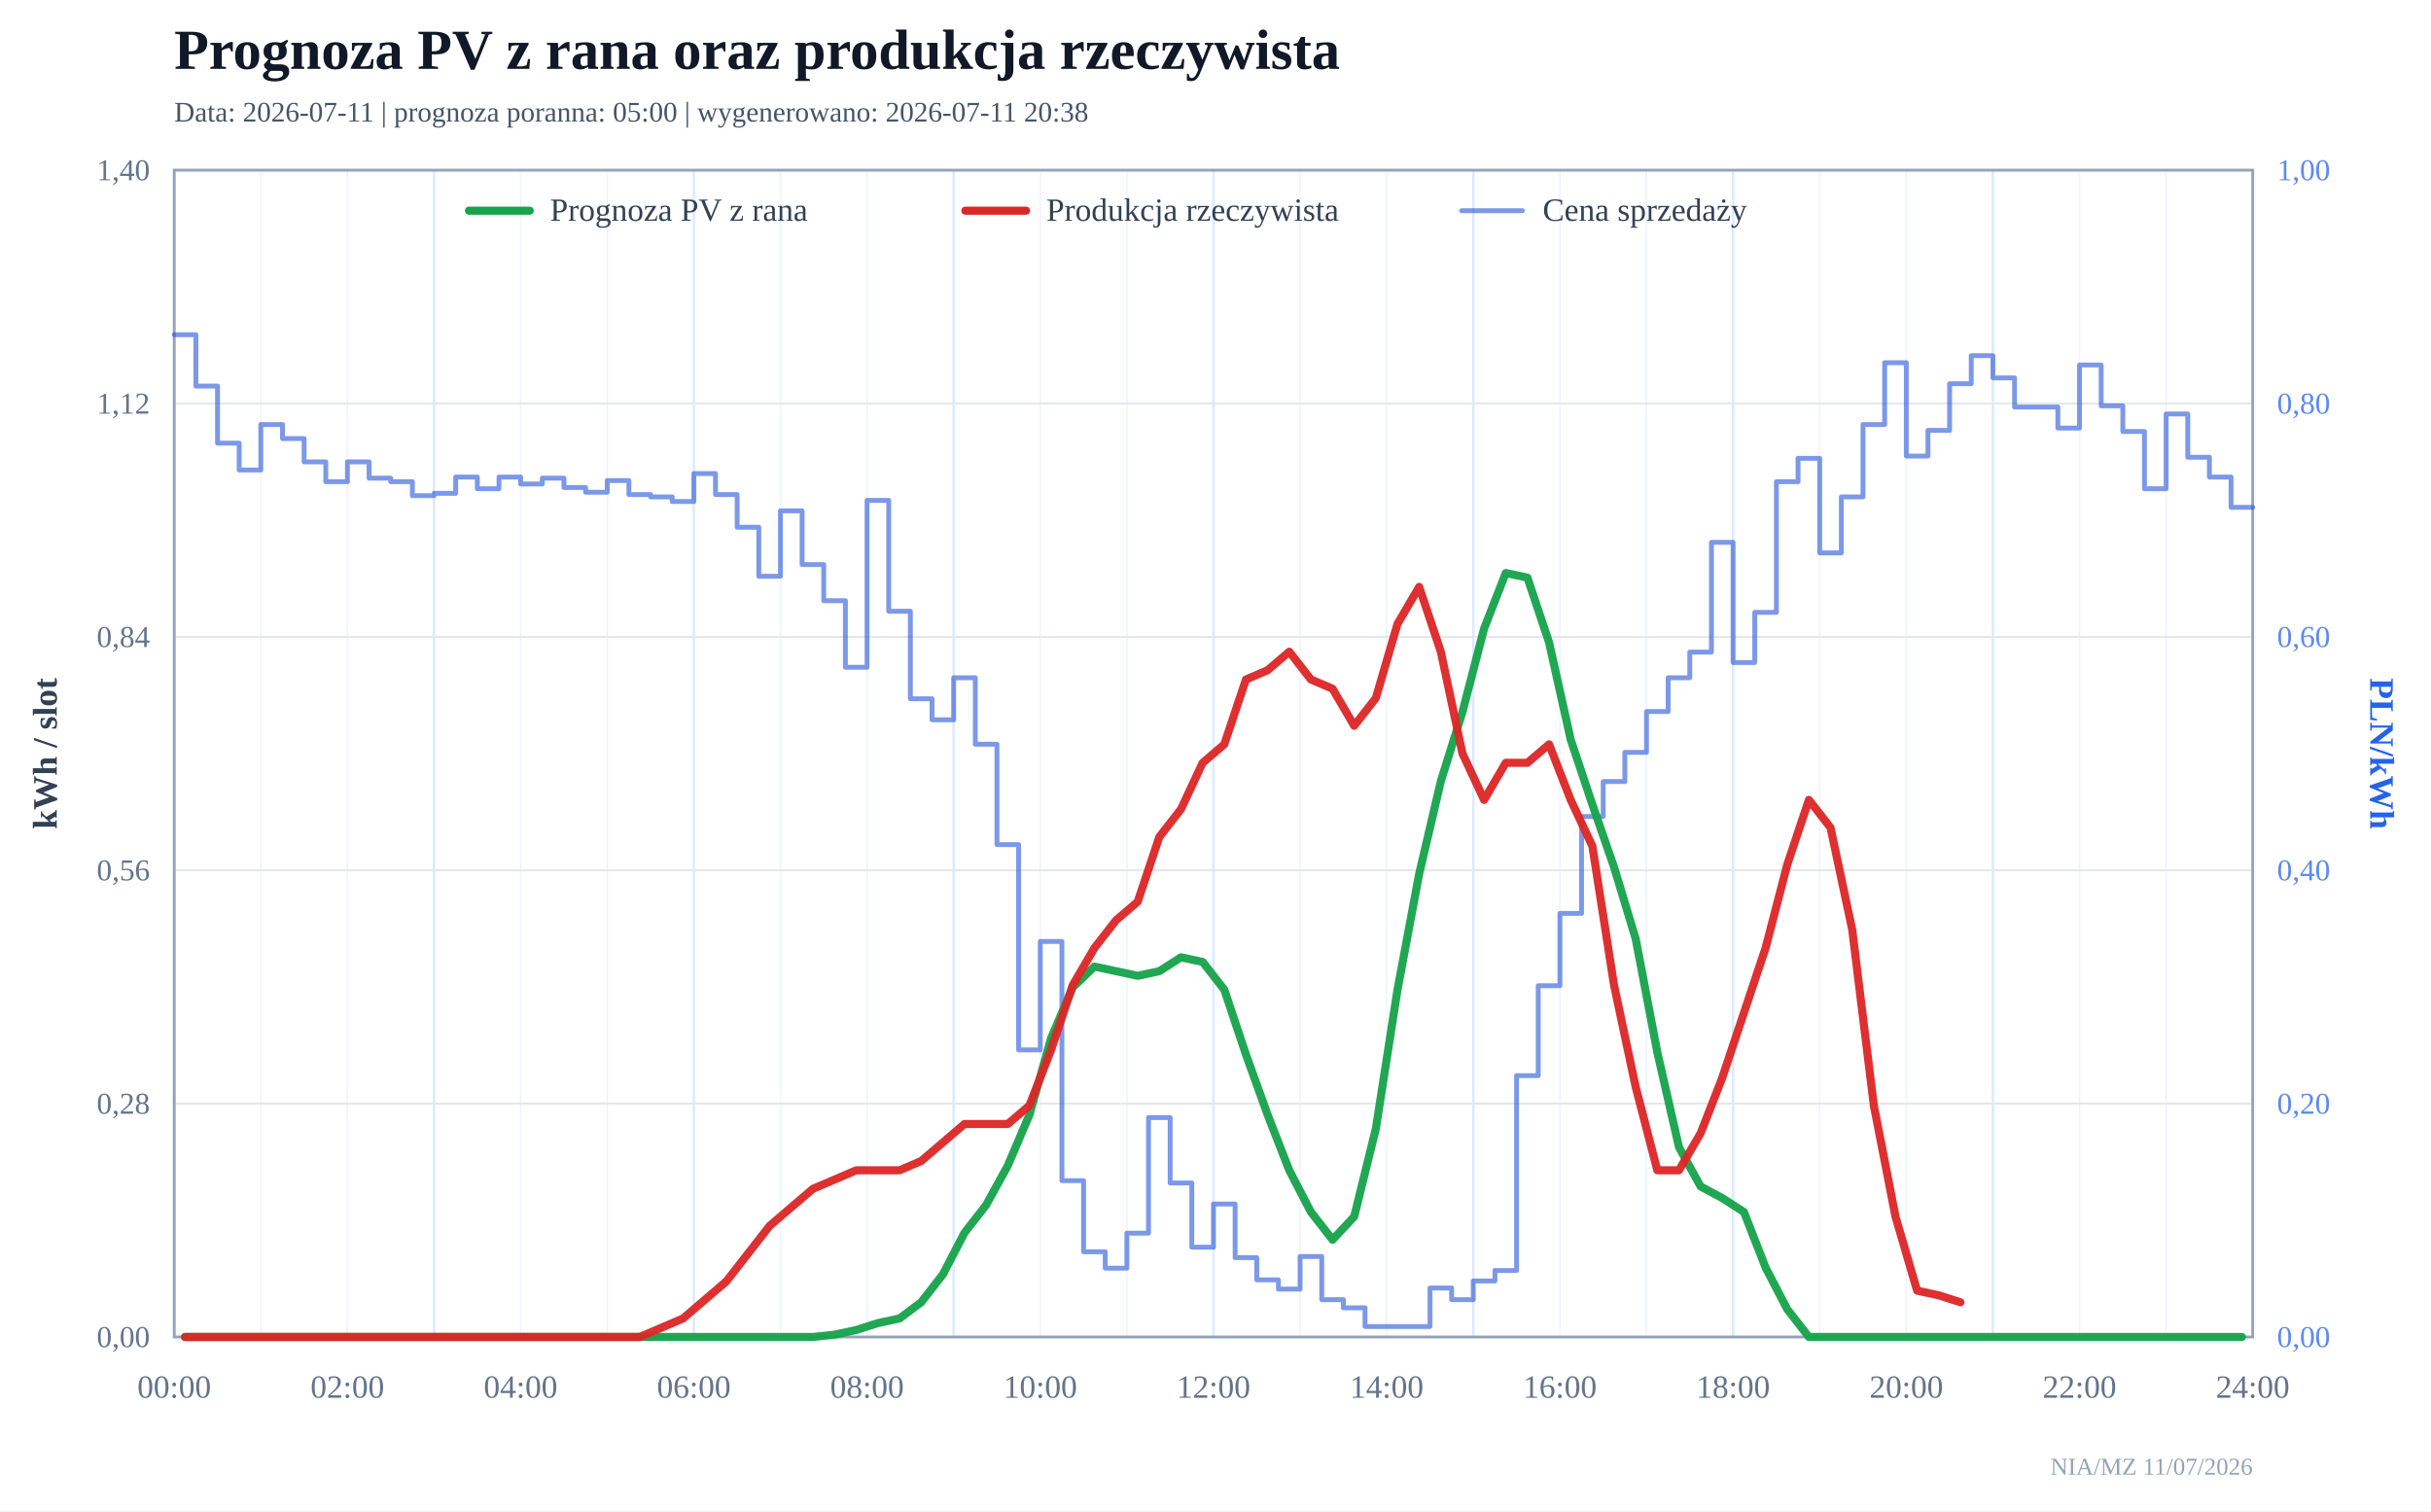
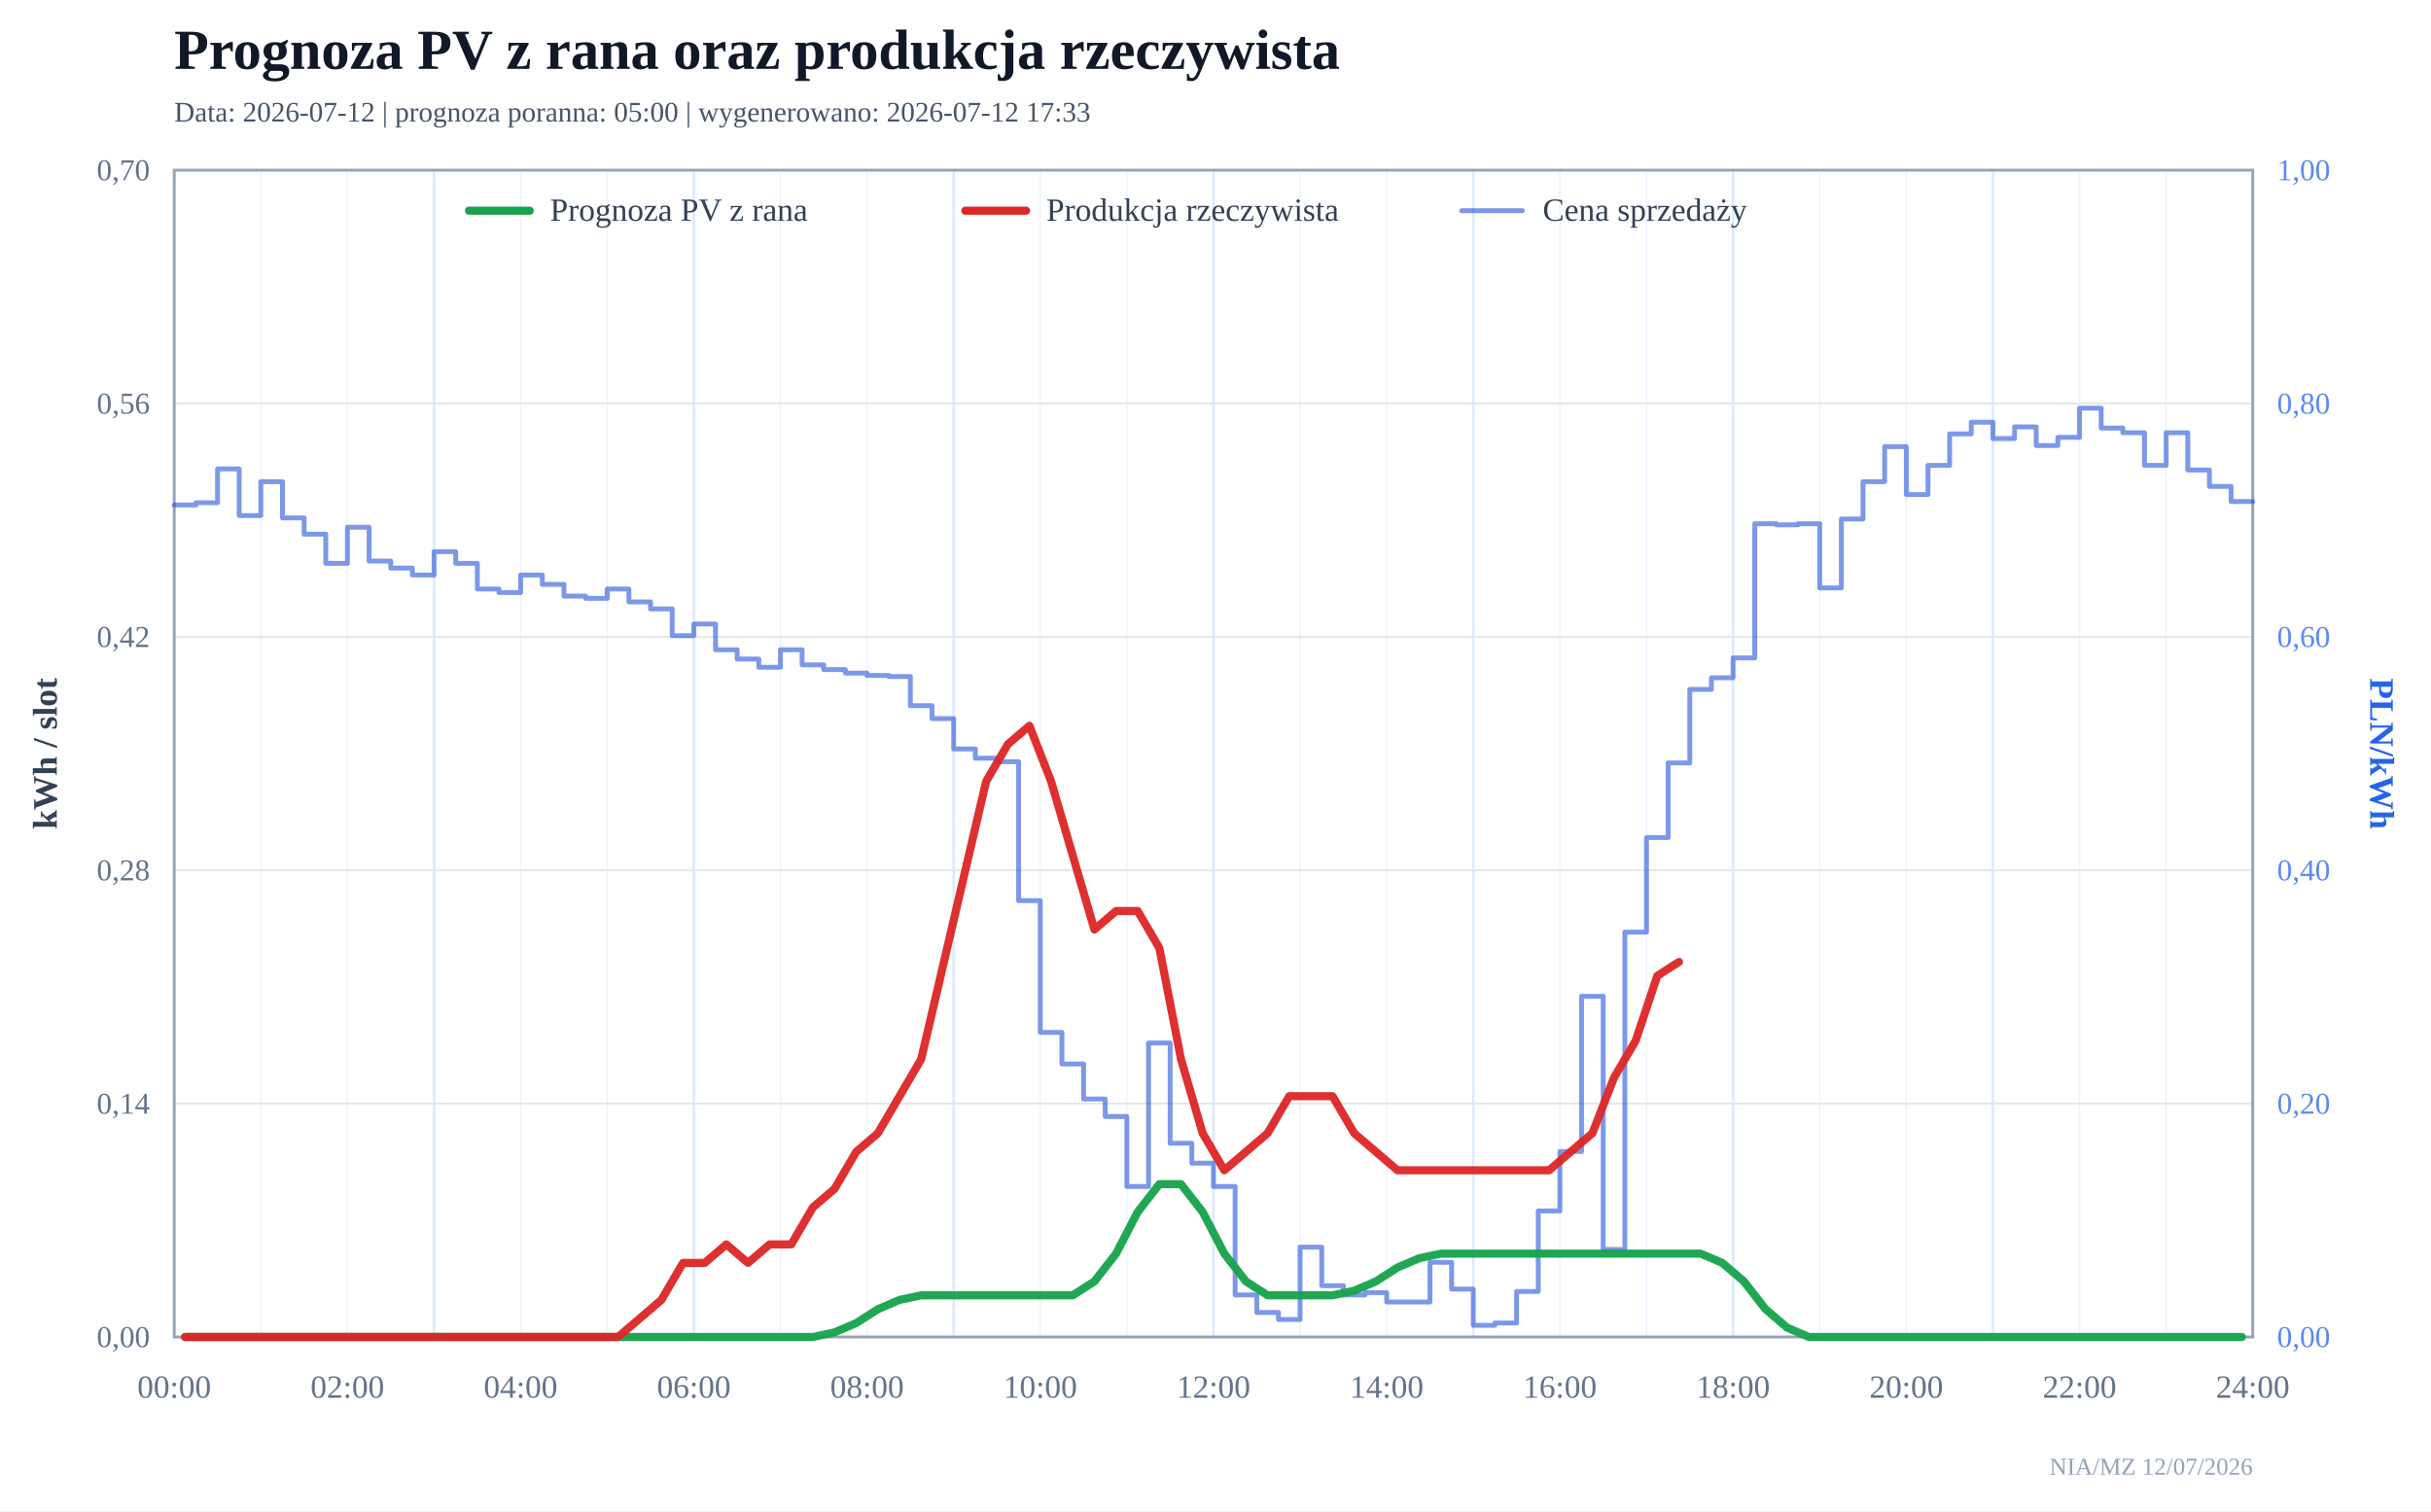
<svg xmlns="http://www.w3.org/2000/svg" viewBox="0 0 1200 746" role="img">
  <rect width="100%" height="100%" fill="#ffffff" />
  <text x="86" y="34" font-size="28" font-weight="800" fill="#111827">Prognoza PV z rana oraz produkcja rzeczywista</text>
-   <text x="86" y="60" font-size="14" fill="#475569">Data: 2026-07-11 | prognoza poranna: 05:00 | wygenerowano: 2026-07-11 20:38</text>
+   <text x="86" y="60" font-size="14" fill="#475569">Data: 2026-07-12 | prognoza poranna: 05:00 | wygenerowano: 2026-07-12 17:33</text>
  <line x1="86.00" y1="84" x2="86.00" y2="660" stroke="#dbeafe" stroke-width="1.2" />
  <text x="86.00" y="690" text-anchor="middle" font-size="16" fill="#64748b">00:00</text>
  <line x1="128.75" y1="84" x2="128.75" y2="660" stroke="#eef2ff" stroke-width="0.7" />
  <line x1="171.50" y1="84" x2="171.50" y2="660" stroke="#eef2ff" stroke-width="0.7" />
  <text x="171.50" y="690" text-anchor="middle" font-size="16" fill="#64748b">02:00</text>
  <line x1="214.25" y1="84" x2="214.25" y2="660" stroke="#dbeafe" stroke-width="1.2" />
  <line x1="257.00" y1="84" x2="257.00" y2="660" stroke="#eef2ff" stroke-width="0.7" />
  <text x="257.00" y="690" text-anchor="middle" font-size="16" fill="#64748b">04:00</text>
  <line x1="299.75" y1="84" x2="299.75" y2="660" stroke="#eef2ff" stroke-width="0.7" />
  <line x1="342.50" y1="84" x2="342.50" y2="660" stroke="#dbeafe" stroke-width="1.2" />
  <text x="342.50" y="690" text-anchor="middle" font-size="16" fill="#64748b">06:00</text>
  <line x1="385.25" y1="84" x2="385.25" y2="660" stroke="#eef2ff" stroke-width="0.7" />
  <line x1="428.00" y1="84" x2="428.00" y2="660" stroke="#eef2ff" stroke-width="0.7" />
  <text x="428.00" y="690" text-anchor="middle" font-size="16" fill="#64748b">08:00</text>
  <line x1="470.75" y1="84" x2="470.75" y2="660" stroke="#dbeafe" stroke-width="1.2" />
  <line x1="513.50" y1="84" x2="513.50" y2="660" stroke="#eef2ff" stroke-width="0.7" />
  <text x="513.50" y="690" text-anchor="middle" font-size="16" fill="#64748b">10:00</text>
  <line x1="556.25" y1="84" x2="556.25" y2="660" stroke="#eef2ff" stroke-width="0.7" />
  <line x1="599.00" y1="84" x2="599.00" y2="660" stroke="#dbeafe" stroke-width="1.2" />
  <text x="599.00" y="690" text-anchor="middle" font-size="16" fill="#64748b">12:00</text>
  <line x1="641.75" y1="84" x2="641.75" y2="660" stroke="#eef2ff" stroke-width="0.7" />
  <line x1="684.50" y1="84" x2="684.50" y2="660" stroke="#eef2ff" stroke-width="0.7" />
  <text x="684.50" y="690" text-anchor="middle" font-size="16" fill="#64748b">14:00</text>
  <line x1="727.25" y1="84" x2="727.25" y2="660" stroke="#dbeafe" stroke-width="1.2" />
  <line x1="770.00" y1="84" x2="770.00" y2="660" stroke="#eef2ff" stroke-width="0.7" />
  <text x="770.00" y="690" text-anchor="middle" font-size="16" fill="#64748b">16:00</text>
  <line x1="812.75" y1="84" x2="812.75" y2="660" stroke="#eef2ff" stroke-width="0.7" />
  <line x1="855.50" y1="84" x2="855.50" y2="660" stroke="#dbeafe" stroke-width="1.2" />
  <text x="855.50" y="690" text-anchor="middle" font-size="16" fill="#64748b">18:00</text>
  <line x1="898.25" y1="84" x2="898.25" y2="660" stroke="#eef2ff" stroke-width="0.7" />
  <line x1="941.00" y1="84" x2="941.00" y2="660" stroke="#eef2ff" stroke-width="0.7" />
  <text x="941.00" y="690" text-anchor="middle" font-size="16" fill="#64748b">20:00</text>
  <line x1="983.75" y1="84" x2="983.75" y2="660" stroke="#dbeafe" stroke-width="1.2" />
  <line x1="1026.50" y1="84" x2="1026.50" y2="660" stroke="#eef2ff" stroke-width="0.7" />
  <text x="1026.50" y="690" text-anchor="middle" font-size="16" fill="#64748b">22:00</text>
  <line x1="1069.25" y1="84" x2="1069.25" y2="660" stroke="#eef2ff" stroke-width="0.7" />
  <line x1="1112.00" y1="84" x2="1112.00" y2="660" stroke="#dbeafe" stroke-width="1.2" />
  <text x="1112.00" y="690" text-anchor="middle" font-size="16" fill="#64748b">24:00</text>
  <line x1="86" y1="660.00" x2="1112" y2="660.00" stroke="#e5e7eb" stroke-width="1" />
  <text x="74" y="665.00" text-anchor="end" font-size="15" fill="#64748b">0,00</text>
  <line x1="86" y1="544.80" x2="1112" y2="544.80" stroke="#e5e7eb" stroke-width="1" />
-   <text x="74" y="549.80" text-anchor="end" font-size="15" fill="#64748b">0,28</text>
+   <text x="74" y="549.80" text-anchor="end" font-size="15" fill="#64748b">0,14</text>
  <line x1="86" y1="429.60" x2="1112" y2="429.60" stroke="#e5e7eb" stroke-width="1" />
-   <text x="74" y="434.60" text-anchor="end" font-size="15" fill="#64748b">0,56</text>
+   <text x="74" y="434.60" text-anchor="end" font-size="15" fill="#64748b">0,28</text>
  <line x1="86" y1="314.40" x2="1112" y2="314.40" stroke="#e5e7eb" stroke-width="1" />
-   <text x="74" y="319.40" text-anchor="end" font-size="15" fill="#64748b">0,84</text>
+   <text x="74" y="319.40" text-anchor="end" font-size="15" fill="#64748b">0,42</text>
  <line x1="86" y1="199.20" x2="1112" y2="199.20" stroke="#e5e7eb" stroke-width="1" />
-   <text x="74" y="204.20" text-anchor="end" font-size="15" fill="#64748b">1,12</text>
+   <text x="74" y="204.20" text-anchor="end" font-size="15" fill="#64748b">0,56</text>
  <line x1="86" y1="84.00" x2="1112" y2="84.00" stroke="#e5e7eb" stroke-width="1" />
-   <text x="74" y="89.00" text-anchor="end" font-size="15" fill="#64748b">1,40</text>
+   <text x="74" y="89.00" text-anchor="end" font-size="15" fill="#64748b">0,70</text>
  <text x="1124" y="665.00" font-size="15" fill="#2563eb" opacity="0.75">0,00</text>
  <text x="1124" y="549.80" font-size="15" fill="#2563eb" opacity="0.75">0,20</text>
  <text x="1124" y="434.60" font-size="15" fill="#2563eb" opacity="0.75">0,40</text>
  <text x="1124" y="319.40" font-size="15" fill="#2563eb" opacity="0.75">0,60</text>
  <text x="1124" y="204.20" font-size="15" fill="#2563eb" opacity="0.75">0,80</text>
  <text x="1124" y="89.00" font-size="15" fill="#2563eb" opacity="0.75">1,00</text>
  <rect x="86" y="84" width="1026" height="576" fill="none" stroke="#94a3b8" stroke-width="1.4" />
  <text x="28" y="372.00" transform="rotate(-90 28 372.00)" text-anchor="middle" font-size="17" font-weight="700" fill="#334155">kWh / slot</text>
  <text x="1170" y="372.00" transform="rotate(90 1170 372.00)" text-anchor="middle" font-size="17" font-weight="700" fill="#2563eb">PLN/kWh</text>
-   <polyline points="86.00,165.22 96.69,165.22 96.69,165.22 96.69,190.56 107.38,190.56 107.38,190.56 107.38,218.78 118.06,218.78 118.06,218.78 118.06,232.03 128.75,232.03 128.75,232.03 128.75,209.57 139.44,209.57 139.44,209.57 139.44,216.48 150.12,216.48 150.12,216.48 150.12,228.00 160.81,228.00 160.81,228.00 160.81,237.79 171.50,237.79 171.50,237.79 171.50,228.00 182.19,228.00 182.19,228.00 182.19,236.06 192.88,236.06 192.88,236.06 192.88,237.79 203.56,237.79 203.56,237.79 203.56,244.70 214.25,244.70 214.25,244.70 214.25,243.55 224.94,243.55 224.94,243.55 224.94,235.49 235.62,235.49 235.62,235.49 235.62,241.25 246.31,241.25 246.31,241.25 246.31,235.49 257.00,235.49 257.00,235.49 257.00,238.94 267.69,238.94 267.69,238.94 267.69,236.06 278.38,236.06 278.38,236.06 278.38,240.67 289.06,240.67 289.06,240.67 289.06,242.98 299.75,242.98 299.75,242.98 299.75,237.22 310.44,237.22 310.44,237.22 310.44,244.13 321.12,244.13 321.12,244.13 321.12,245.28 331.81,245.28 331.81,245.28 331.81,247.58 342.50,247.58 342.50,247.58 342.50,233.76 353.19,233.76 353.19,233.76 353.19,244.13 363.88,244.13 363.88,244.13 363.88,260.26 374.56,260.26 374.56,260.26 374.56,284.45 385.25,284.45 385.25,284.45 385.25,252.19 395.94,252.19 395.94,252.19 395.94,278.69 406.62,278.69 406.62,278.69 406.62,296.54 417.31,296.54 417.31,296.54 417.31,329.38 428.00,329.38 428.00,329.38 428.00,247.01 438.69,247.01 438.69,247.01 438.69,301.73 449.38,301.73 449.38,301.73 449.38,344.93 460.06,344.93 460.06,344.93 460.06,355.30 470.75,355.30 470.75,355.30 470.75,334.56 481.44,334.56 481.44,334.56 481.44,367.39 492.12,367.39 492.12,367.39 492.12,416.93 502.81,416.93 502.81,416.93 502.81,518.30 513.50,518.30 513.50,518.30 513.50,464.74 524.19,464.74 524.19,464.74 524.19,582.82 534.88,582.82 534.88,582.82 534.88,617.95 545.56,617.95 545.56,617.95 545.56,626.02 556.25,626.02 556.25,626.02 556.25,608.74 566.94,608.74 566.94,608.74 566.94,551.71 577.62,551.71 577.62,551.71 577.62,583.97 588.31,583.97 588.31,583.97 588.31,615.65 599.00,615.65 599.00,615.65 599.00,594.34 609.69,594.34 609.69,594.34 609.69,620.83 620.38,620.83 620.38,620.83 620.38,631.78 631.06,631.78 631.06,631.78 631.06,636.38 641.75,636.38 641.75,636.38 641.75,620.26 652.44,620.26 652.44,620.26 652.44,641.57 663.12,641.57 663.12,641.57 663.12,645.60 673.81,645.60 673.81,645.60 673.81,654.82 684.50,654.82 684.50,654.82 684.50,654.82 695.19,654.82 695.19,654.82 695.19,654.82 705.88,654.82 705.88,654.82 705.88,635.81 716.56,635.81 716.56,635.81 716.56,641.57 727.25,641.57 727.25,641.57 727.25,632.35 737.94,632.35 737.94,632.35 737.94,627.17 748.62,627.17 748.62,627.17 748.62,530.98 759.31,530.98 759.31,530.98 759.31,486.62 770.00,486.62 770.00,486.62 770.00,450.91 780.69,450.91 780.69,450.91 780.69,403.10 791.38,403.10 791.38,403.10 791.38,385.82 802.06,385.82 802.06,385.82 802.06,371.42 812.75,371.42 812.75,371.42 812.75,351.26 823.44,351.26 823.44,351.26 823.44,334.56 834.12,334.56 834.12,334.56 834.12,321.89 844.81,321.89 844.81,321.89 844.81,267.74 855.50,267.74 855.50,267.74 855.50,327.07 866.19,327.07 866.19,327.07 866.19,302.30 876.88,302.30 876.88,302.30 876.88,237.79 887.56,237.79 887.56,237.79 887.56,226.27 898.25,226.27 898.25,226.27 898.25,272.93 908.94,272.93 908.94,272.93 908.94,245.28 919.62,245.28 919.62,245.28 919.62,209.57 930.31,209.57 930.31,209.57 930.31,179.04 941.00,179.04 941.00,179.04 941.00,225.12 951.69,225.12 951.69,225.12 951.69,212.45 962.38,212.45 962.38,212.45 962.38,189.41 973.06,189.41 973.06,189.41 973.06,175.58 983.75,175.58 983.75,175.58 983.75,186.53 994.44,186.53 994.44,186.53 994.44,200.93 1005.12,200.93 1005.12,200.93 1005.12,200.93 1015.81,200.93 1015.81,200.93 1015.81,211.30 1026.50,211.30 1026.50,211.30 1026.50,180.19 1037.19,180.19 1037.19,180.19 1037.19,200.35 1047.88,200.35 1047.88,200.35 1047.88,213.02 1058.56,213.02 1058.56,213.02 1058.56,241.25 1069.25,241.25 1069.25,241.25 1069.25,204.38 1079.94,204.38 1079.94,204.38 1079.94,225.70 1090.62,225.70 1090.62,225.70 1090.62,235.49 1101.31,235.49 1101.31,235.49 1101.31,250.46 1112.00,250.46" fill="none" stroke="#1d4ed8" stroke-width="2.4" opacity="0.58" stroke-linejoin="round" stroke-linecap="round" />
-   <polyline points="91.34,660.00 102.03,660.00 112.72,660.00 123.41,660.00 134.09,660.00 144.78,660.00 155.47,660.00 166.16,660.00 176.84,660.00 187.53,660.00 198.22,660.00 208.91,660.00 219.59,660.00 230.28,660.00 240.97,660.00 251.66,660.00 262.34,660.00 273.03,660.00 283.72,660.00 294.41,660.00 305.09,660.00 315.78,660.00 326.47,660.00 337.16,660.00 347.84,660.00 358.53,660.00 369.22,660.00 379.91,660.00 390.59,660.00 401.28,660.00 411.97,658.86 422.66,656.57 433.34,653.14 444.03,650.86 454.72,642.86 465.41,629.14 476.09,608.57 486.78,594.86 497.47,575.43 508.16,550.29 518.84,512.57 529.53,487.43 540.22,477.14 550.91,479.43 561.59,481.71 572.28,479.43 582.97,472.57 593.66,474.86 604.34,488.57 615.03,520.57 625.72,550.29 636.41,577.71 647.09,598.29 657.78,612.00 668.47,600.57 679.16,557.14 689.84,488.57 700.53,431.43 711.22,385.71 721.91,351.43 732.59,310.29 743.28,282.86 753.97,285.14 764.66,317.14 775.34,365.14 786.03,397.14 796.72,428.00 807.41,463.43 818.09,519.43 828.78,566.29 839.47,585.71 850.16,591.43 860.84,598.29 871.53,625.71 882.22,646.29 892.91,660.00 903.59,660.00 914.28,660.00 924.97,660.00 935.66,660.00 946.34,660.00 957.03,660.00 967.72,660.00 978.41,660.00 989.09,660.00 999.78,660.00 1010.47,660.00 1021.16,660.00 1031.84,660.00 1042.53,660.00 1053.22,660.00 1063.91,660.00 1074.59,660.00 1085.28,660.00 1095.97,660.00 1106.66,660.00" fill="none" stroke="#16a34a" stroke-width="4.0" opacity="0.95" stroke-linejoin="round" stroke-linecap="round" />
-   <polyline points="91.34,660.00 102.03,660.00 112.72,660.00 123.41,660.00 134.09,660.00 144.78,660.00 155.47,660.00 166.16,660.00 176.84,660.00 187.53,660.00 198.22,660.00 208.91,660.00 219.59,660.00 230.28,660.00 240.97,660.00 251.66,660.00 262.34,660.00 273.03,660.00 283.72,660.00 294.41,660.00 305.09,660.00 315.78,660.00 326.47,655.43 337.16,650.86 347.84,641.71 358.53,632.57 369.22,618.86 379.91,605.14 390.59,596.00 401.28,586.86 411.97,582.29 422.66,577.71 433.34,577.71 444.03,577.71 454.72,573.14 465.41,564.00 476.09,554.86 486.78,554.86 497.47,554.86 508.16,545.71 518.84,518.29 529.53,486.29 540.22,468.00 550.91,454.29 561.59,445.14 572.28,413.14 582.97,399.43 593.66,376.57 604.34,367.43 615.03,335.43 625.72,330.86 636.41,321.71 647.09,335.43 657.78,340.00 668.47,358.29 679.16,344.57 689.84,308.00 700.53,289.71 711.22,321.71 721.91,372.00 732.59,394.86 743.28,376.57 753.97,376.57 764.66,367.43 775.34,394.86 786.03,417.71 796.72,486.29 807.41,536.57 818.09,577.71 828.78,577.71 839.47,559.43 850.16,532.00 860.84,500.00 871.53,468.00 882.22,426.86 892.91,394.86 903.59,408.57 914.28,458.86 924.97,545.71 935.66,600.57 946.34,637.14 957.03,639.43 967.72,642.86" fill="none" stroke="#dc2626" stroke-width="4.0" opacity="0.95" stroke-linejoin="round" stroke-linecap="round" />
+   <polyline points="86.00,249.31 96.69,249.31 96.69,249.31 96.69,248.16 107.38,248.16 107.38,248.16 107.38,231.46 118.06,231.46 118.06,231.46 118.06,254.50 128.75,254.50 128.75,254.50 128.75,237.79 139.44,237.79 139.44,237.79 139.44,255.65 150.12,255.65 150.12,255.65 150.12,263.71 160.81,263.71 160.81,263.71 160.81,278.11 171.50,278.11 171.50,278.11 171.50,260.26 182.19,260.26 182.19,260.26 182.19,276.96 192.88,276.96 192.88,276.96 192.88,280.42 203.56,280.42 203.56,280.42 203.56,283.87 214.25,283.87 214.25,283.87 214.25,272.35 224.94,272.35 224.94,272.35 224.94,278.11 235.62,278.11 235.62,278.11 235.62,290.78 246.31,290.78 246.31,290.78 246.31,292.51 257.00,292.51 257.00,292.51 257.00,283.87 267.69,283.87 267.69,283.87 267.69,288.48 278.38,288.48 278.38,288.48 278.38,294.24 289.06,294.24 289.06,294.24 289.06,295.39 299.75,295.39 299.75,295.39 299.75,290.78 310.44,290.78 310.44,290.78 310.44,297.12 321.12,297.12 321.12,297.12 321.12,300.58 331.81,300.58 331.81,300.58 331.81,313.82 342.50,313.82 342.50,313.82 342.50,308.06 353.19,308.06 353.19,308.06 353.19,320.74 363.88,320.74 363.88,320.74 363.88,325.34 374.56,325.34 374.56,325.34 374.56,329.38 385.25,329.38 385.25,329.38 385.25,320.74 395.94,320.74 395.94,320.74 395.94,328.22 406.62,328.22 406.62,328.22 406.62,330.53 417.31,330.53 417.31,330.53 417.31,332.26 428.00,332.26 428.00,332.26 428.00,333.41 438.69,333.41 438.69,333.41 438.69,333.98 449.38,333.98 449.38,333.98 449.38,348.38 460.06,348.38 460.06,348.38 460.06,354.72 470.75,354.72 470.75,354.72 470.75,369.70 481.44,369.70 481.44,369.70 481.44,374.30 492.12,374.30 492.12,374.30 492.12,376.03 502.81,376.03 502.81,376.03 502.81,444.58 513.50,444.58 513.50,444.58 513.50,509.66 524.19,509.66 524.19,509.66 524.19,525.22 534.88,525.22 534.88,525.22 534.88,542.50 545.56,542.50 545.56,542.50 545.56,551.14 556.25,551.14 556.25,551.14 556.25,585.70 566.94,585.70 566.94,585.70 566.94,514.85 577.62,514.85 577.62,514.85 577.62,564.38 588.31,564.38 588.31,564.38 588.31,574.18 599.00,574.18 599.00,574.18 599.00,585.70 609.69,585.70 609.69,585.70 609.69,639.26 620.38,639.26 620.38,639.26 620.38,647.90 631.06,647.90 631.06,647.90 631.06,651.36 641.75,651.36 641.75,651.36 641.75,615.65 652.44,615.65 652.44,615.65 652.44,634.66 663.12,634.66 663.12,634.66 663.12,639.26 673.81,639.26 673.81,639.26 673.81,638.11 684.50,638.11 684.50,638.11 684.50,642.72 695.19,642.72 695.19,642.72 695.19,642.72 705.88,642.72 705.88,642.72 705.88,623.14 716.56,623.14 716.56,623.14 716.56,636.38 727.25,636.38 727.25,636.38 727.25,654.24 737.94,654.24 737.94,654.24 737.94,653.09 748.62,653.09 748.62,653.09 748.62,637.54 759.31,637.54 759.31,637.54 759.31,597.79 770.00,597.79 770.00,597.79 770.00,568.42 780.69,568.42 780.69,568.42 780.69,491.81 791.38,491.81 791.38,491.81 791.38,616.80 802.06,616.80 802.06,616.80 802.06,460.13 812.75,460.13 812.75,460.13 812.75,413.47 823.44,413.47 823.44,413.47 823.44,376.61 834.12,376.61 834.12,376.61 834.12,340.32 844.81,340.32 844.81,340.32 844.81,334.56 855.50,334.56 855.50,334.56 855.50,324.77 866.19,324.77 866.19,324.77 866.19,258.53 876.88,258.53 876.88,258.53 876.88,259.10 887.56,259.10 887.56,259.10 887.56,258.53 898.25,258.53 898.25,258.53 898.25,290.21 908.94,290.21 908.94,290.21 908.94,256.22 919.62,256.22 919.62,256.22 919.62,237.79 930.31,237.79 930.31,237.79 930.31,220.51 941.00,220.51 941.00,220.51 941.00,244.13 951.69,244.13 951.69,244.13 951.69,229.73 962.38,229.73 962.38,229.73 962.38,214.18 973.06,214.18 973.06,214.18 973.06,208.42 983.75,208.42 983.75,208.42 983.75,216.48 994.44,216.48 994.44,216.48 994.44,210.72 1005.12,210.72 1005.12,210.72 1005.12,219.94 1015.81,219.94 1015.81,219.94 1015.81,215.90 1026.50,215.90 1026.50,215.90 1026.50,201.50 1037.19,201.50 1037.19,201.50 1037.19,211.30 1047.88,211.30 1047.88,211.30 1047.88,213.60 1058.56,213.60 1058.56,213.60 1058.56,229.73 1069.25,229.73 1069.25,229.73 1069.25,213.60 1079.94,213.60 1079.94,213.60 1079.94,232.03 1090.62,232.03 1090.62,232.03 1090.62,240.10 1101.31,240.10 1101.31,240.10 1101.31,247.58 1112.00,247.58" fill="none" stroke="#1d4ed8" stroke-width="2.4" opacity="0.58" stroke-linejoin="round" stroke-linecap="round" />
+   <polyline points="91.34,660.00 102.03,660.00 112.72,660.00 123.41,660.00 134.09,660.00 144.78,660.00 155.47,660.00 166.16,660.00 176.84,660.00 187.53,660.00 198.22,660.00 208.91,660.00 219.59,660.00 230.28,660.00 240.97,660.00 251.66,660.00 262.34,660.00 273.03,660.00 283.72,660.00 294.41,660.00 305.09,660.00 315.78,660.00 326.47,660.00 337.16,660.00 347.84,660.00 358.53,660.00 369.22,660.00 379.91,660.00 390.59,660.00 401.28,660.00 411.97,657.71 422.66,653.14 433.34,646.29 444.03,641.71 454.72,639.43 465.41,639.43 476.09,639.43 486.78,639.43 497.47,639.43 508.16,639.43 518.84,639.43 529.53,639.43 540.22,632.57 550.91,618.86 561.59,598.29 572.28,584.57 582.97,584.57 593.66,598.29 604.34,618.86 615.03,632.57 625.72,639.43 636.41,639.43 647.09,639.43 657.78,639.43 668.47,637.14 679.16,632.57 689.84,625.71 700.53,621.14 711.22,618.86 721.91,618.86 732.59,618.86 743.28,618.86 753.97,618.86 764.66,618.86 775.34,618.86 786.03,618.86 796.72,618.86 807.41,618.86 818.09,618.86 828.78,618.86 839.47,618.86 850.16,623.43 860.84,632.57 871.53,646.29 882.22,655.43 892.91,660.00 903.59,660.00 914.28,660.00 924.97,660.00 935.66,660.00 946.34,660.00 957.03,660.00 967.72,660.00 978.41,660.00 989.09,660.00 999.78,660.00 1010.47,660.00 1021.16,660.00 1031.84,660.00 1042.53,660.00 1053.22,660.00 1063.91,660.00 1074.59,660.00 1085.28,660.00 1095.97,660.00 1106.66,660.00" fill="none" stroke="#16a34a" stroke-width="4.0" opacity="0.95" stroke-linejoin="round" stroke-linecap="round" />
+   <polyline points="91.34,660.00 102.03,660.00 112.72,660.00 123.41,660.00 134.09,660.00 144.78,660.00 155.47,660.00 166.16,660.00 176.84,660.00 187.53,660.00 198.22,660.00 208.91,660.00 219.59,660.00 230.28,660.00 240.97,660.00 251.66,660.00 262.34,660.00 273.03,660.00 283.72,660.00 294.41,660.00 305.09,660.00 315.78,650.86 326.47,641.71 337.16,623.43 347.84,623.43 358.53,614.29 369.22,623.43 379.91,614.29 390.59,614.29 401.28,596.00 411.97,586.86 422.66,568.57 433.34,559.43 444.03,541.14 454.72,522.86 465.41,477.14 476.09,431.43 486.78,385.71 497.47,367.43 508.16,358.29 518.84,385.71 529.53,422.29 540.22,458.86 550.91,449.71 561.59,449.71 572.28,468.00 582.97,522.86 593.66,559.43 604.34,577.71 615.03,568.57 625.72,559.43 636.41,541.14 647.09,541.14 657.78,541.14 668.47,559.43 679.16,568.57 689.84,577.71 700.53,577.71 711.22,577.71 721.91,577.71 732.59,577.71 743.28,577.71 753.97,577.71 764.66,577.71 775.34,568.57 786.03,559.43 796.72,532.00 807.41,513.71 818.09,481.71 828.78,474.86" fill="none" stroke="#dc2626" stroke-width="4.0" opacity="0.95" stroke-linejoin="round" stroke-linecap="round" />
  <line x1="231.5" y1="104" x2="261.5" y2="104" stroke="#16a34a" stroke-width="4.0" opacity="1.0" stroke-linecap="round" />
  <text x="271.5" y="109" font-size="16" fill="#334155">Prognoza PV z rana</text>
  <line x1="476.5" y1="104" x2="506.5" y2="104" stroke="#dc2626" stroke-width="4.0" opacity="1.0" stroke-linecap="round" />
  <text x="516.5" y="109" font-size="16" fill="#334155">Produkcja rzeczywista</text>
  <line x1="721.5" y1="104" x2="751.5" y2="104" stroke="#1d4ed8" stroke-width="2.4" opacity="0.58" stroke-linecap="round" />
  <text x="761.5" y="109" font-size="16" fill="#334155">Cena sprzedaży</text>
-   <text x="1112" y="728" text-anchor="end" font-size="12" fill="#94a3b8">NIA/MZ 11/07/2026</text>
+   <text x="1112" y="728" text-anchor="end" font-size="12" fill="#94a3b8">NIA/MZ 12/07/2026</text>
</svg>
